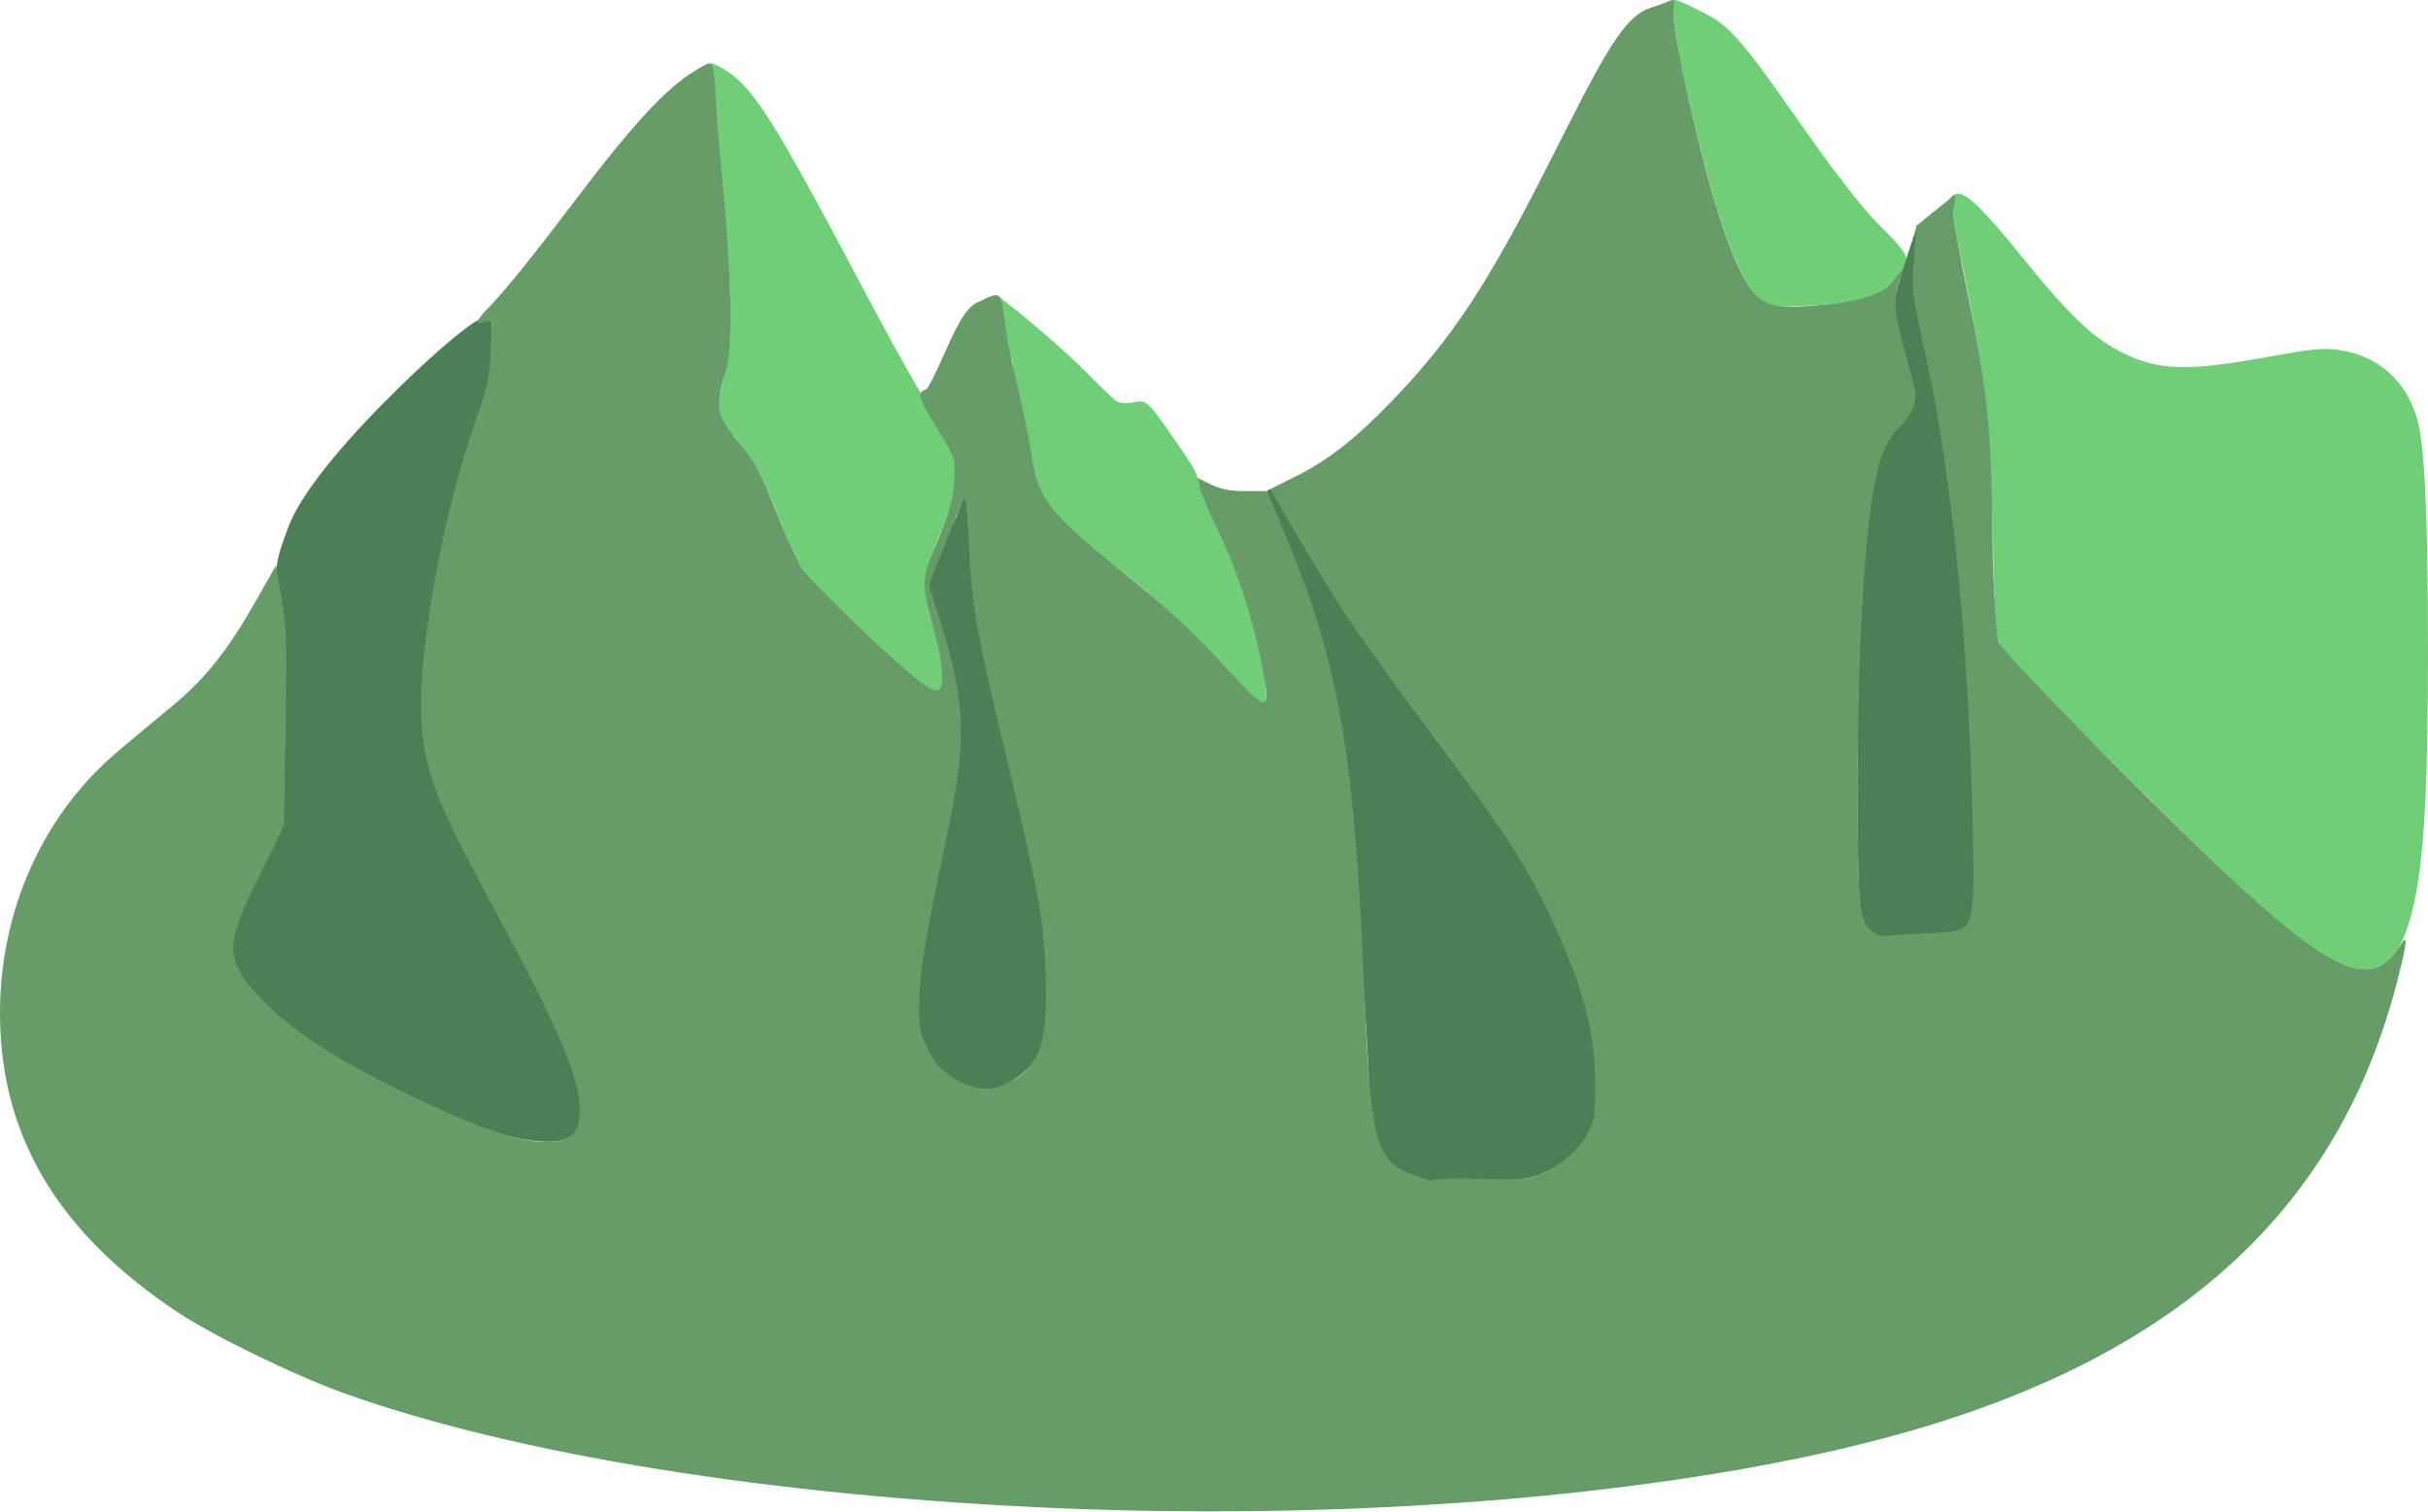
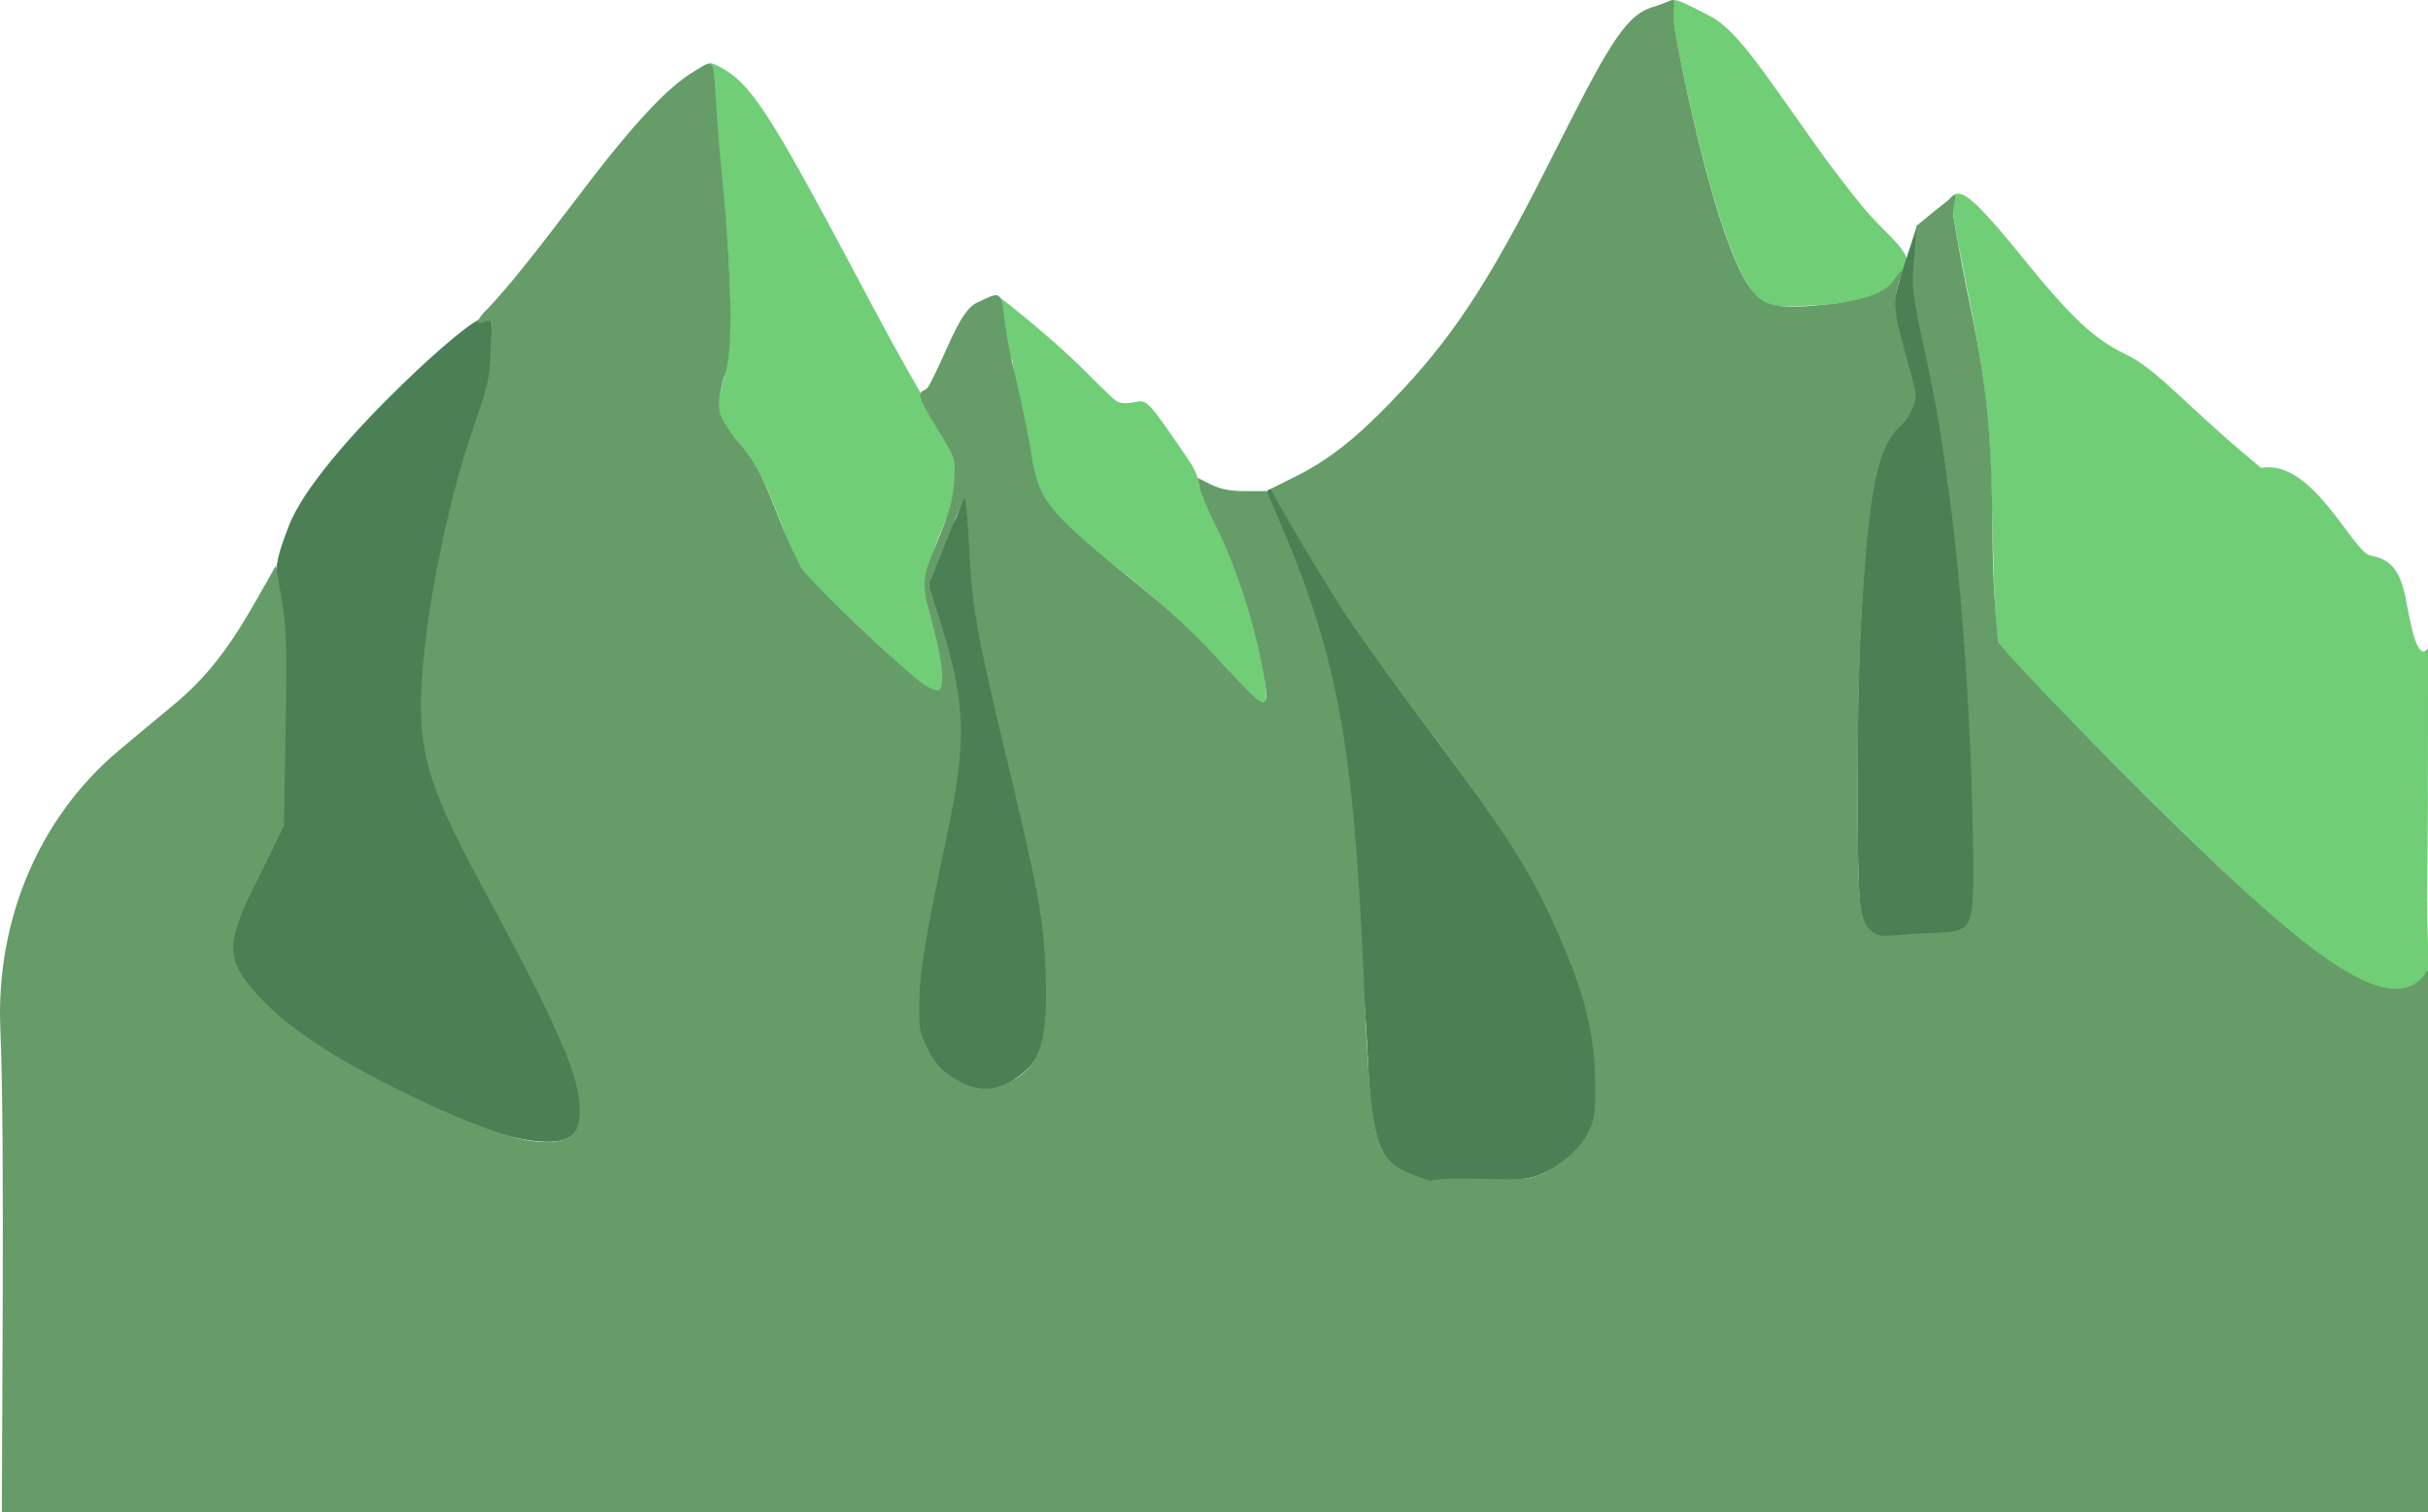
<svg xmlns="http://www.w3.org/2000/svg" width="205.754mm" height="128.09mm" viewBox="0 0 205.754 128.09" version="1.1" id="svg8">
  <defs id="defs2">
    </defs>
  <g id="layer1" transform="translate(-3.854168,-89.08403)">
    <path style="fill:#70ce76;fill-opacity:1;stroke-width:1.01" d="m 579.114,433.248 c -6.931,-4.83 -13.741,-23.597 -21.061,-53.742 -4.749,-19.557 -7.236,-33.017 -7.732,-38.1 -0.551,-5.648 -2.439,-6.982 11.65,0.265 8.78,4.516 16.348,16.474 34.31,41.763 6.072,8.55 14.082,18.825 17.8,22.834 9.849,10.622 17.35,14.506 4.947,23.123 -4.005,2.782 -9.575,4.362 -24.704,5.168 -10.918,0.582 -12.428,0.451 -15.209,-1.311 z" id="path4538" transform="scale(0.2645833)" />
    <path style="fill:#70ce76;fill-opacity:1;stroke-width:1.01" d="" id="path4540" transform="scale(0.2645833)" />
-     <path style="fill:#70ce76;fill-opacity:1;stroke-width:0.267" d="m 201.52,170.455 c -0.852,-0.432 -2.596,-1.595 -3.875,-2.584 -3.109,-2.404 -23.776,-22.927 -24.321,-24.152 -0.333,-0.749 -0.456,-2.665 -0.618,-9.622 -0.227,-9.789 -0.495,-12.288 -2.253,-21.048 -1.367,-6.81 -1.433,-7.55 -0.669,-7.55 0.822,0 2.219,1.395 5.668,5.659 3.891,4.81 5.886,6.676 8.458,7.911 2.935,1.409 5.407,1.475 11.828,0.317 4.401,-0.794 5.065,-0.853 6.611,-0.588 3.146,0.539 5.382,2.575 6.337,5.77 0.633,2.117 0.919,8.137 0.922,19.417 0.003,10.674 -0.258,16.39 -0.929,20.361 -1.067,6.307 -3.192,8.121 -7.159,6.109 z" id="path4550" />
+     <path style="fill:#70ce76;fill-opacity:1;stroke-width:0.267" d="m 206.433,174.896 c -0.852,-0.432 -7.509,-6.036 -8.789,-7.026 -3.109,-2.404 -23.776,-22.927 -24.321,-24.152 -0.333,-0.749 -0.456,-2.665 -0.618,-9.622 -0.227,-9.789 -0.495,-12.288 -2.253,-21.048 -1.367,-6.81 -1.433,-7.55 -0.669,-7.55 0.822,0 2.219,1.395 5.668,5.659 3.891,4.81 5.886,6.676 8.458,7.911 2.935,1.409 5.14,4.415 11.561,9.672 4.401,-0.794 7.737,7.165 9.284,7.43 3.146,0.539 2.71,3.644 3.665,6.839 0.633,2.117 1.189,0.976 1.189,0.976 0.003,10.674 -0.009,17.268 -0.079,21.306 0.038,4.523 0.295,6.692 -0.039,8.163 -0.177,0.78 0.967,1.443 -3.057,1.443 z" id="path4550" />
    <path style="fill:#4b8055;fill-opacity:1;stroke-width:0.378" d="m 46.659,185.287 c -3.252,-0.87 -11.402,-4.725 -15.343,-7.258 -3.284,-2.111 -5.24,-3.799 -6.644,-5.735 -1.693,-2.334 -1.498,-3.939 1.076,-8.886 l 1.978,-4.055 0.084,-8.323 c 0.063,-6.218 0.129,-8.77 -0.242,-10.335 -0.742,-3.127 -0.167,-4.579 0.752,-7.013 1.21,-3.203 5.528,-8.05 9.608,-12.005 3.205,-3.106 6.316,-5.747 6.993,-5.643 l 0.604,0.092 -0.065,4.252 c -0.036,2.392 -2.28,7.085 -3.47,12.757 -3.615,17.237 -3.23,20.145 3.21,31.605 6.974,12.412 8.949,18.199 7.411,20.303 -0.726,0.993 -2.828,1.079 -5.952,0.243 z" id="path4556" />
    <path style="fill:#4b8055;fill-opacity:1;stroke-width:1.429" d="m 322.751,683.806 c -2.357,-1.048 -5.689,-3.433 -7.405,-5.301 -8.809,-9.592 -10.515,-23.501 -1.415,-63.754 8.971,-39.681 6.726,-49.997 1.539,-74.416 l -3.441,-16.201 1.91,-9.156 c 1.072,-5.138 6.16,-10.37 6.991,-12.727 0.83,-2.357 2.018,-5.571 2.641,-7.143 0.662,-1.671 4.386,5.116 4.442,14.842 0.109,18.819 -1.276,27.406 7.594,63.015 11.783,47.304 13.964,60.749 14.133,79.286 0.176,19.358 -1.539,24.32 -10.49,30.352 -5.393,3.634 -10.232,3.987 -16.497,1.203 z" id="path4574" transform="scale(0.2645833)" />
    <path style="fill:#4b8055;fill-opacity:1;stroke-width:0.267" d="m 124.645,189.108 c -3.94,-0.828 -4.507,-2.052 -4.892,-10.557 -0.14,-3.087 -0.57,-8.313 -0.724,-11.728 -0.667,-14.756 -2.415,-23.705 -6.859,-33.632 -0.73,-1.63 -1.276,-2.31 -0.809,-2.606 0.503,-0.318 0.641,0.712 1.79,2.693 4.432,7.641 6.325,10.26 12.358,18.412 5.789,7.821 8.465,11.325 10.838,17.141 1.926,4.721 2.724,8.374 2.762,11.992 0.03,2.935 -0.004,3.138 -0.76,4.503 -0.838,1.513 -2.102,2.542 -4.153,3.381 -1.371,0.561 -7.555,0.821 -9.55,0.401 z" id="path4599" />
    <path style="fill:#4b8055;fill-opacity:1;stroke-width:0.267" d="m 162.37,168.052 c -0.429,-0.354 -0.684,-0.975 -0.867,-2.106 -0.338,-2.085 -0.335,-17.005 0.004,-23.52 0.601,-11.543 1.277,-16.02 3.154,-17.251 0.353,-0.231 0.774,-0.807 1.021,-1.327 0.529,-1.114 0.344,-1.698 -0.819,-5.333 -0.445,-1.391 -0.478,-3.087 -0.478,-3.768 0,-1.104 2.122,-6.794 1.871,-6.549 -0.055,0.053 0.382,1.519 0.209,2.966 -0.31,2.597 -0.396,2.496 0.532,6.452 1.191,5.076 1.212,7.495 1.982,12.648 1.881,12.599 2.982,36.043 1.755,36.97 -0.326,0.745 -1.25,0.974 -4.645,1.154 -2.798,0.148 -3.175,0.114 -3.721,-0.338 z" id="path4609" />
    <path style="fill:#70ce76;fill-opacity:1;stroke-width:0.094" d="m 110.481,148.501 c -0.474,-0.351 -1.152,-1.061 -3.036,-3.178 -2.888,-2.687 -4.367,-4.559 -8.675,-7.941 -4.516,-3.546 -5.748,-4.753 -6.624,-6.489 -0.45,-0.892 -0.705,-1.782 -1.085,-4.044 -0.444,-2.643 -0.992,-3.624 -1.413,-7.182 -0.645,-1.318 -0.813,-3.198 -0.893,-3.583 -0.151,-0.726 -0.208,-1.579 -0.111,-1.676 -1.567,-1.34 3.971,2.902 7.245,6.212 1.221,1.235 2.369,2.333 2.551,2.441 0.372,0.221 0.877,0.25 1.608,0.093 0.917,-0.197 1.124,-0.034 3.248,3.038 1.723,2.492 2.045,2.915 2.148,4 0.239,0.551 0.289,0.96 0.588,1.524 1.619,3.051 2.158,4.504 2.96,6.934 1.624,4.923 2.586,9.884 1.957,10.094 -0.053,0.018 -0.263,-0.092 -0.467,-0.243 z" id="path4632" />
    <path style="fill:#70ce76;fill-opacity:1;stroke-width:0.134" d="m 82.773,147.479 c -0.294,-0.134 -0.925,-0.556 -1.403,-0.937 -0.914,-0.729 -6.519,-5.993 -8.364,-7.854 -1.302,-1.313 -1.802,-2.216 -3.06,-5.525 -1.233,-3.244 -2.024,-4.789 -3.146,-6.147 -2.413,-2.922 -2.361,-2.765 -1.754,-5.297 0.559,-2.331 0.689,-3.551 0.688,-6.459 -2.65e-4,-3.598 -0.383,-8.305 -1.422,-17.473 -0.202,-1.78 -0.331,-3.273 -0.287,-3.317 0.149,-0.149 1.504,0.595 2.207,1.213 1.918,1.685 3.862,4.86 9.676,15.803 3.383,6.369 3.979,7.458 5.971,10.92 2.394,4.16 2.966,5.541 2.964,7.144 -0.001,1.126 -0.445,2.742 -1.273,4.639 -1.13,2.587 -1.131,3.867 -1.131,4.501 0,0.316 -0.13,1.344 0.2,2.448 1.082,3.612 1.413,5.895 0.926,6.382 -0.115,0.116 -0.221,0.209 -0.234,0.207 -0.013,-0.002 -0.264,-0.113 -0.558,-0.247 z" id="path4634" />
-     <path style="fill:#659c68;fill-opacity:1;stroke-width:1.01" d="M 353.777,819.8 C 262.485,815.978 179.648,802.645 124.635,782.919 108.65,777.188 82.249,764.297 70.934,756.7 34.461,732.209 16.256,702.969 14.677,666.34 13.175,631.499 27.088,598.646 52.38,577.308 56.751,573.621 64.524,567.14 69.653,562.907 80.344,554.082 87.505,545.083 96.605,529.038 l 6.332,-11.165 1.824,10.639 c 1.585,9.246 1.753,14.699 1.285,41.656 l -0.539,31.018 -7.798,15.768 c -11.398,23.048 -11.334,27.194 0.606,39.764 8.856,9.323 22.602,18.486 42.915,28.607 25.829,12.87 41.488,18.138 50.793,17.089 6.192,-0.698 8.211,-3.28 8.211,-10.501 0,-10.362 -7.837,-27.84 -27.321,-63.958 -18.254,-33.837 -23.516,-45.025 -23.509,-65.66 0.007,-20.398 6.534,-57.084 15.335,-84.348 4.714,-14.604 6.526,-17.271 6.958,-27.665 l 0.352,-10.618 -1.755,-0.172 c -5.776,2.728 -0.527,-3.106 0.226,-3.65 6.736,-7.119 14.178,-16.36 30.372,-37.715 22.854,-30.138 31.245,-35.783 37.47,-39.478 6.715,-3.986 3.746,-2.973 7.263,32.425 3.177,31.98 4.233,58.897 0.743,66.48 -2.57,10.473 -2.347,11.595 3.948,19.904 6.917,7.587 8.963,13.17 14.61,27.428 2.274,5.74 5.347,12.207 6.83,14.372 3.11,4.54 33.17,33.009 38.756,36.705 2.063,1.365 4.232,2.185 4.819,1.822 1.81,-1.118 1.191,-8.782 -1.516,-18.777 -4.324,-15.966 -4.316,-16.182 1.109,-29.276 3.697,-8.924 4.904,-13.205 5.258,-18.653 0.448,-6.891 0.356,-7.854 -5.665,-17.481 -8.583,-13.722 -4.271,-10.513 -2.73,-12.864 0.884,-1.35 3.418,-6.568 5.631,-11.596 4.777,-10.855 7.467,-14.742 11.008,-15.908 9.723,-4.987 5.403,-1.269 10.47,20.246 2.646,11.236 5.3,23.839 5.897,28.006 2.135,14.899 5.242,18.971 29.327,38.441 15.758,12.739 22.784,19.313 36.037,33.716 10.636,11.559 11.519,11.092 8.447,-4.475 -2.958,-14.994 -8.495,-31.788 -14.32,-43.439 -2.639,-5.278 -5.109,-11.03 -5.489,-12.782 l -0.691,-3.185 4.306,2.131 c 3.095,1.531 6.223,2.131 11.121,2.131 h 6.815 l 5.583,13.272 c 17.05,40.528 22.265,69.59 25.327,140.866 2.639,61.422 3.433,60.404 21.269,66.784 6.759,-1.808 26.59,0.502 32.93,-1.181 5.728,-1.521 13.146,-7.023 16.761,-12.432 2.59,-5.009 3.283,-5.127 3.283,-16.349 0,-17.031 -3.219,-29.908 -12.867,-51.47 -8.42,-18.818 -16.353,-30.911 -43.235,-66.778 -10.096,-13.471 -20.8,-28.454 -24.223,-33.732 -7.444,-11.48 -24.049,-39.475 -23.561,-39.724 0.19,-0.097 3.754,-1.879 7.921,-3.959 10.506,-5.245 19.151,-12.019 30.881,-24.201 19.138,-19.875 30.659,-37.295 49.972,-75.557 18.468,-36.589 24.164,-47.738 33.377,-50.55 8.525,-2.602 6.912,-4.522 6.757,3.01 0.062,2.743 2.232,14.449 4.822,26.011 7.733,34.529 14.655,55.123 20.99,62.452 4.006,4.634 8.132,5.26 24.082,3.652 11.685,-1.178 18.066,-3.979 20.332,-7.166 5.749,-8.084 1.55,-0.763 1.034,4.237 -0.45,4.36 0.087,7.943 2.483,16.556 1.682,6.046 3.338,12.239 3.68,13.762 0.782,3.477 -1.338,8.579 -4.935,11.878 -7.465,6.846 -10.151,22.128 -12.48,65.691 -1.221,22.847 -1.422,76.949 -0.213,86.332 0.752,5.843 1.392,7.48 3.694,9.46 2.666,2.293 3.039,1.652 12.768,0.994 5.589,-0.378 12.032,-0.411 14.098,-0.948 5.768,-1.498 6.223,-4.467 5.478,-35.765 -1.353,-56.878 -6.603,-109.804 -14.478,-145.967 -5.058,-23.226 -5.197,-24.381 -4.168,-34.729 l 0.648,-9.391 4.993,-4.115 c 2.71,-2.233 5.154,-4.014 5.395,-4.293 3.94,-4.554 0.991,2.159 1.384,4.798 0.392,2.639 2.333,14.152 4.698,25.506 5.875,28.208 7.591,41.247 7.902,77.418 0.149,17.31 1.457,32.594 1.986,33.985 1.189,3.127 42.973,45.787 70.578,72.057 35.86,34.126 48.989,39.846 57.904,25.226 2.631,-4.315 2.48,-1.694 -0.605,10.478 C 763.976,723.595 712.822,770.643 624.406,795.631 556.071,814.943 454.483,824.016 353.777,819.8 Z M 337.498,683.572 c 10.265,-5.237 12.783,-12.693 11.963,-35.415 -0.621,-17.197 -1.99,-24.654 -12.884,-70.206 -9.416,-39.371 -10.751,-47.048 -11.69,-67.211 -0.39,-8.369 -1.026,-14.853 -1.415,-14.409 -0.388,0.444 -3.111,6.866 -6.05,14.27 l -5.344,13.463 3.679,11.791 c 8.192,26.254 8.559,38.016 2.13,68.359 -6.865,32.4 -8.701,43.397 -8.872,53.124 -0.157,8.959 0.059,10.137 2.879,15.657 2.458,4.812 4.112,6.606 8.531,9.252 6.426,3.848 11.37,4.231 17.072,1.322 z" id="path4638" transform="scale(0.2645833)" />
+     <path style="fill:#659c68;fill-opacity:1;stroke-width:1.01" d="M 359.491,839.554 C 269.21,840.783 181.842,901.724 124.808,902.201 107.827,902.343 15.238,839.809 15.19,832.241 14.996,801.689 16.256,702.969 14.677,666.34 13.175,631.499 27.088,598.646 52.38,577.308 56.751,573.621 64.524,567.14 69.653,562.907 80.344,554.082 87.505,545.083 96.605,529.038 l 6.332,-11.165 1.824,10.639 c 1.585,9.246 1.753,14.699 1.285,41.656 l -0.539,31.018 -7.798,15.768 c -11.398,23.048 -11.334,27.194 0.606,39.764 8.856,9.323 22.602,18.486 42.915,28.607 25.829,12.87 41.488,18.138 50.793,17.089 6.192,-0.698 8.211,-3.28 8.211,-10.501 0,-10.362 -7.837,-27.84 -27.321,-63.958 -18.254,-33.837 -23.516,-45.025 -23.509,-65.66 0.007,-20.398 6.534,-57.084 15.335,-84.348 4.714,-14.604 6.526,-17.271 6.958,-27.665 l 0.352,-10.618 -1.755,-0.172 c -5.776,2.728 -0.527,-3.106 0.226,-3.65 6.736,-7.119 14.178,-16.36 30.372,-37.715 22.854,-30.138 31.245,-35.783 37.47,-39.478 6.715,-3.986 3.746,-2.973 7.263,32.425 3.177,31.98 4.233,58.897 0.743,66.48 -2.57,10.473 -2.347,11.595 3.948,19.904 6.917,7.587 8.963,13.17 14.61,27.428 2.274,5.74 5.347,12.207 6.83,14.372 3.11,4.54 33.17,33.009 38.756,36.705 2.063,1.365 4.232,2.185 4.819,1.822 1.81,-1.118 1.191,-8.782 -1.516,-18.777 -4.324,-15.966 -4.316,-16.182 1.109,-29.276 3.697,-8.924 4.904,-13.205 5.258,-18.653 0.448,-6.891 0.356,-7.854 -5.665,-17.481 -8.583,-13.722 -4.271,-10.513 -2.73,-12.864 0.884,-1.35 3.418,-6.568 5.631,-11.596 4.777,-10.855 7.467,-14.742 11.008,-15.908 9.723,-4.987 5.403,-1.269 10.47,20.246 2.646,11.236 5.3,23.839 5.897,28.006 2.135,14.899 5.242,18.971 29.327,38.441 15.758,12.739 22.784,19.313 36.037,33.716 10.636,11.559 11.519,11.092 8.447,-4.475 -2.958,-14.994 -8.495,-31.788 -14.32,-43.439 -2.639,-5.278 -5.109,-11.03 -5.489,-12.782 l -0.691,-3.185 4.306,2.131 c 3.095,1.531 6.223,2.131 11.121,2.131 h 6.815 l 5.583,13.272 c 17.05,40.528 22.265,69.59 25.327,140.866 2.639,61.422 3.433,60.404 21.269,66.784 6.759,-1.808 26.59,0.502 32.93,-1.181 5.728,-1.521 13.146,-7.023 16.761,-12.432 2.59,-5.009 3.283,-5.127 3.283,-16.349 0,-17.031 -3.219,-29.908 -12.867,-51.47 -8.42,-18.818 -16.353,-30.911 -43.235,-66.778 -10.096,-13.471 -20.8,-28.454 -24.223,-33.732 -7.444,-11.48 -24.049,-39.475 -23.561,-39.724 0.19,-0.097 3.754,-1.879 7.921,-3.959 10.506,-5.245 19.151,-12.019 30.881,-24.201 19.138,-19.875 30.659,-37.295 49.972,-75.557 18.468,-36.589 24.164,-47.738 33.377,-50.55 8.525,-2.602 6.912,-4.522 6.757,3.01 0.062,2.743 2.232,14.449 4.822,26.011 7.733,34.529 14.655,55.123 20.99,62.452 4.006,4.634 8.132,5.26 24.082,3.652 11.685,-1.178 18.066,-3.979 20.332,-7.166 5.749,-8.084 1.55,-0.763 1.034,4.237 -0.45,4.36 0.087,7.943 2.483,16.556 1.682,6.046 3.338,12.239 3.68,13.762 0.782,3.477 -1.338,8.579 -4.935,11.878 -7.465,6.846 -10.151,22.128 -12.48,65.691 -1.221,22.847 -1.422,76.949 -0.213,86.332 0.752,5.843 1.392,7.48 3.694,9.46 2.666,2.293 3.039,1.652 12.768,0.994 5.589,-0.378 12.032,-0.411 14.098,-0.948 5.768,-1.498 6.223,-4.467 5.478,-35.765 -1.353,-56.878 -6.603,-109.804 -14.478,-145.967 -5.058,-23.226 -5.197,-24.381 -4.168,-34.729 l 0.648,-9.391 4.993,-4.115 c 2.71,-2.233 5.154,-4.014 5.395,-4.293 3.94,-4.554 0.991,2.159 1.384,4.798 0.392,2.639 2.333,14.152 4.698,25.506 5.875,28.208 7.591,41.247 7.902,77.418 0.149,17.31 1.457,32.594 1.986,33.985 1.189,3.127 42.973,45.787 70.578,72.057 35.86,34.126 57.71,47.849 66.625,33.229 2.631,-4.315 0.354,174.75 3.061,189.949 0,0 -164.331,54.547 -261.319,53.821 -71.01,-0.532 -73.389,-53.251 -174.174,-51.88 z M 337.498,683.572 c 10.265,-5.237 12.783,-12.693 11.963,-35.415 -0.621,-17.197 -1.99,-24.654 -12.884,-70.206 -9.416,-39.371 -10.751,-47.048 -11.69,-67.211 -0.39,-8.369 -1.026,-14.853 -1.415,-14.409 -0.388,0.444 -3.111,6.866 -6.05,14.27 l -5.344,13.463 3.679,11.791 c 8.192,26.254 8.559,38.016 2.13,68.359 -6.865,32.4 -8.701,43.397 -8.872,53.124 -0.157,8.959 0.059,10.137 2.879,15.657 2.458,4.812 4.112,6.606 8.531,9.252 6.426,3.848 11.37,4.231 17.072,1.322 z" id="path4638" transform="scale(0.2645833)" />
  </g>
</svg>
